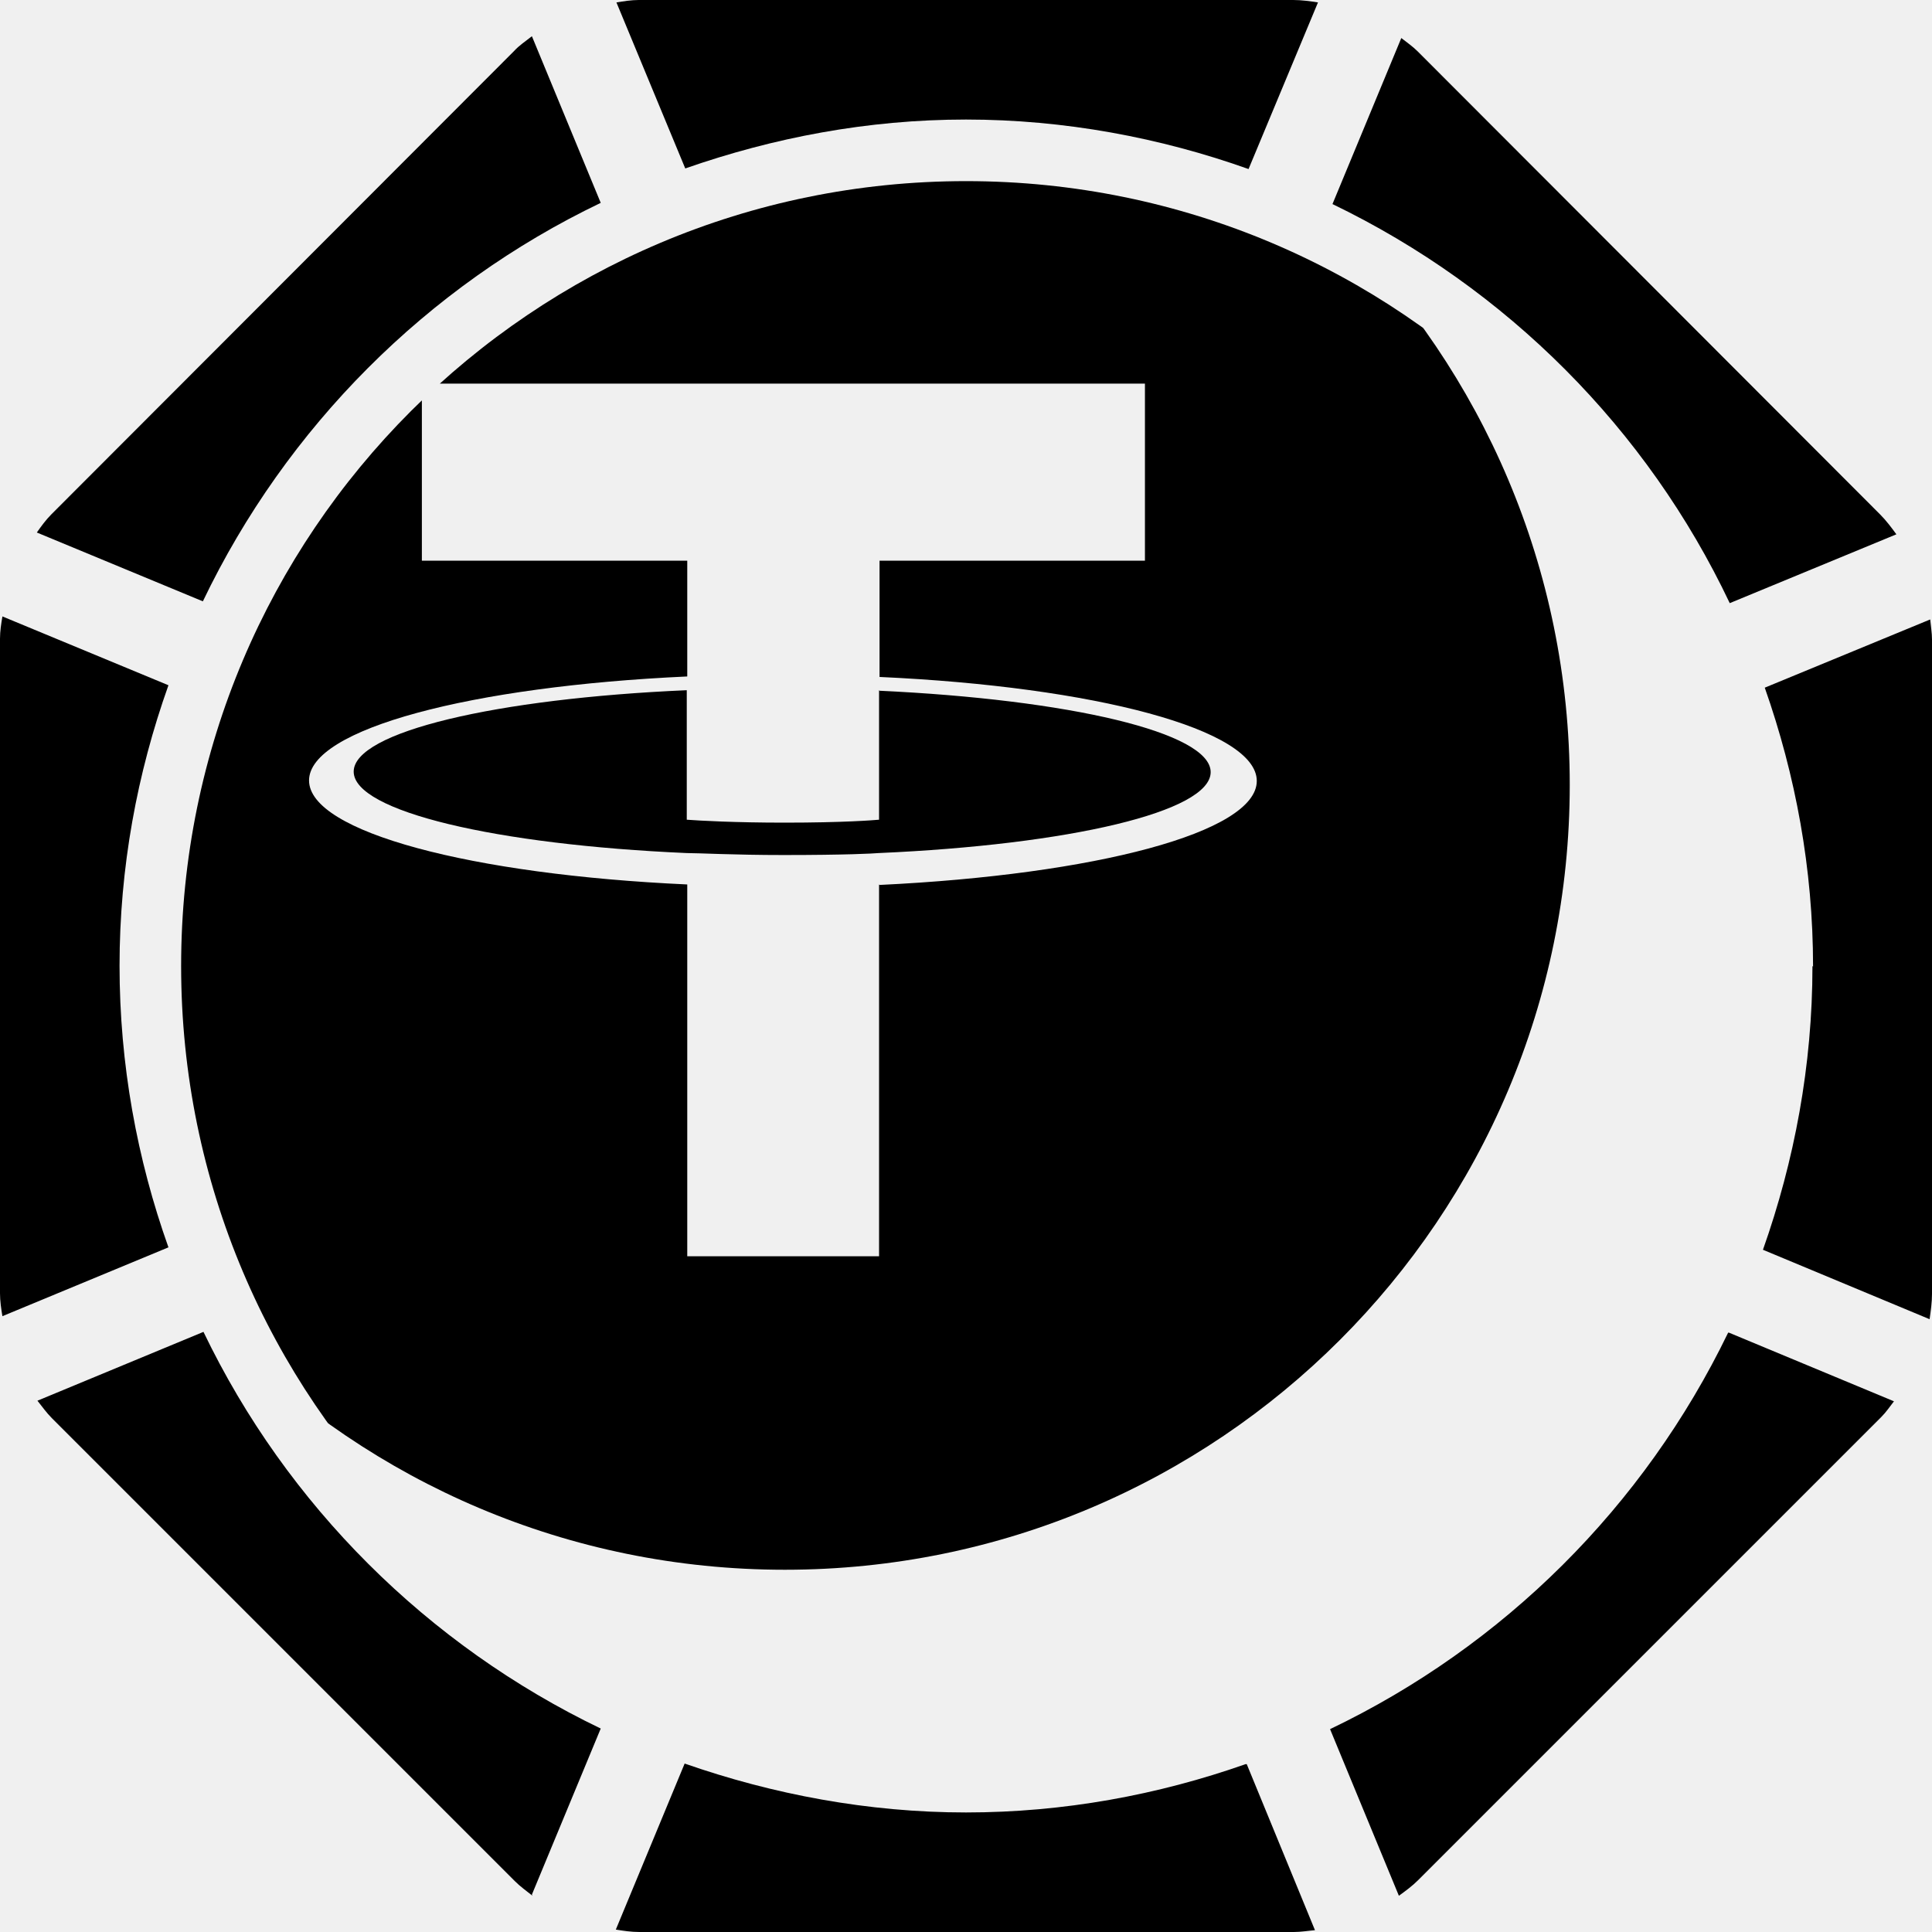
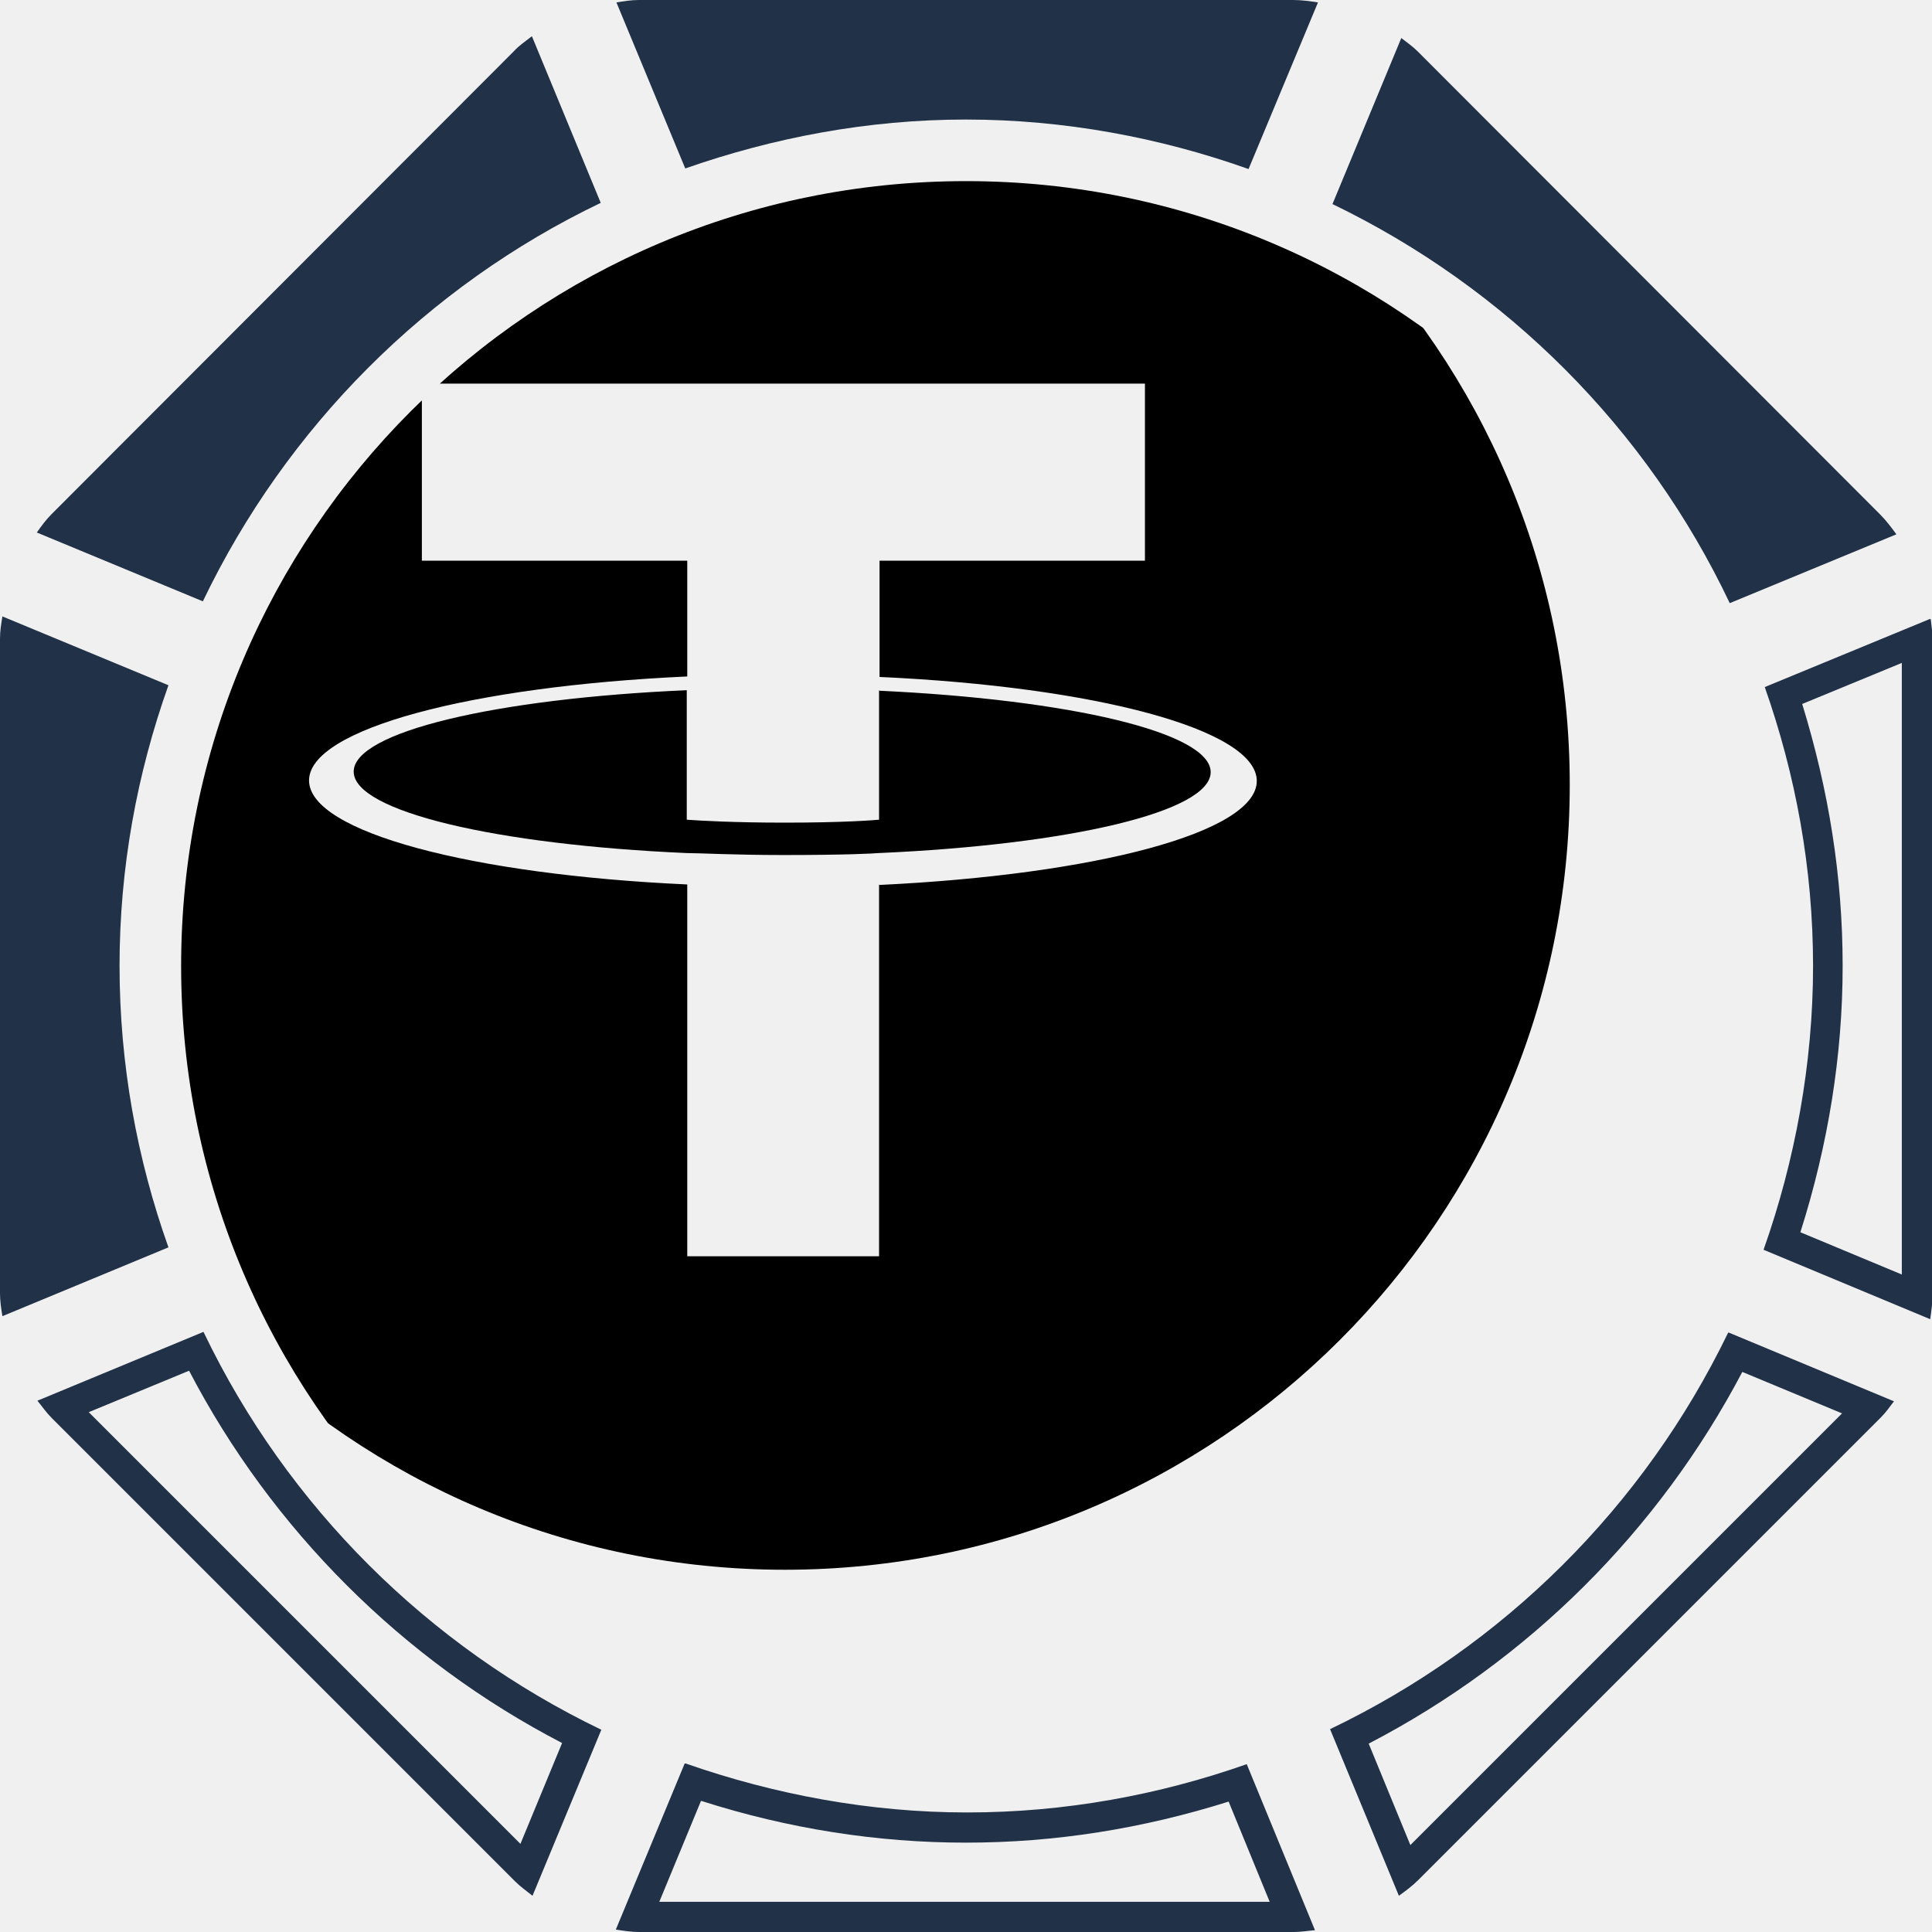
<svg xmlns="http://www.w3.org/2000/svg" width="32" height="32" fill="none" viewBox="0 0 32 32">
-   <path fill="currentColor" d="M11.35 2.79c1.46-.51 3.02-.81 4.65-.81s3.22.3 4.68.82L21.83.04C21.7.02 21.56 0 21.42 0H10.58c-.12 0-.25.02-.37.04zM3.36 9.96c1.38-2.88 3.71-5.22 6.59-6.6L8.81.6c-.1.08-.21.15-.3.25L.85 8.52c-.09.09-.17.2-.24.3zM30.02 16c0 1.65-.3 3.23-.82 4.7l2.76 1.15c.02-.14.04-.28.04-.42V10.59c0-.11-.02-.22-.03-.33l-2.74 1.13c.51 1.45.8 3 .8 4.62zM23.21.63l-1.14 2.75c2.88 1.39 5.21 3.72 6.58 6.61l2.76-1.14c-.08-.11-.17-.23-.27-.33L23.48.85C23.4.77 23.3.7 23.21.63M1.98 16c0-1.63.29-3.19.81-4.65L.04 10.21c-.02.12-.04.24-.04.37v10.84c0 .13.02.26.04.38l2.75-1.14c-.52-1.46-.81-3.03-.81-4.67zM28.62 22.08a14.07 14.07 0 0 1-6.59 6.56l1.14 2.76c.11-.08.22-.16.32-.26l7.67-7.67c.08-.08.14-.17.21-.26l-2.74-1.14zM20.63 29.22c-1.45.51-3.01.8-4.63.8s-3.2-.3-4.66-.81l-1.14 2.75c.13.02.25.04.39.04h10.84c.12 0 .23-.02.35-.03l-1.13-2.75zM8.81 31.38l1.14-2.75c-2.87-1.38-5.2-3.7-6.58-6.57L.62 23.2c.08.1.15.2.24.29l7.67 7.67c.09.09.19.16.29.24z" />
+   <path fill="#213147" d="M11.35 2.79c1.46-.51 3.02-.81 4.65-.81s3.22.3 4.68.82L21.83.04C21.7.02 21.56 0 21.42 0H10.58c-.12 0-.25.02-.37.04zM3.36 9.96c1.38-2.88 3.71-5.22 6.59-6.6L8.81.6c-.1.08-.21.15-.3.25L.85 8.52c-.09.09-.17.2-.24.3zM31.5 10.98v10.13l-1.68-.7c.46-1.45.7-2.93.7-4.41s-.23-2.91-.67-4.34zm.47-.73-2.74 1.13c.51 1.45.8 3 .8 4.62s-.3 3.23-.82 4.7l2.76 1.15c.02-.14.04-.28.04-.42V10.59c0-.11-.02-.22-.03-.33zM23.21.63l-1.14 2.75c2.88 1.39 5.21 3.72 6.58 6.61l2.76-1.14c-.08-.11-.17-.23-.27-.33L23.48.85C23.4.77 23.3.7 23.21.63M1.98 16c0-1.63.29-3.19.81-4.65L.04 10.21c-.02.12-.04.24-.04.37v10.84c0 .13.02.26.04.38l2.75-1.14c-.52-1.46-.81-3.03-.81-4.67zM28.85 22.72l1.66.69-7.15 7.15-.69-1.68a14.6 14.6 0 0 0 6.19-6.16m-.24-.64a14.07 14.07 0 0 1-6.59 6.56l1.14 2.76c.11-.08.22-.16.32-.26l7.67-7.67c.08-.08.14-.17.21-.26l-2.74-1.14zM11.62 29.83c1.44.46 2.91.69 4.38.69s2.92-.23 4.35-.68l.68 1.66H10.92l.69-1.67m-.27-.62-1.14 2.75c.13.02.25.04.39.04h10.84c.12 0 .23-.02.35-.03l-1.13-2.75c-1.45.51-3.01.8-4.63.8s-3.2-.3-4.66-.81zM3.13 22.7c1.37 2.63 3.54 4.8 6.18 6.17l-.69 1.67-7.15-7.15 1.67-.69m.23-.64L.62 23.2c.08.1.15.2.24.29l7.67 7.67c.09.09.19.16.29.24l1.14-2.75c-2.87-1.38-5.2-3.7-6.58-6.57z" />
  <g clip-path="url(#stkusdt__circleClip)">
    <g style="transform:scale(.8125);transform-origin:50% 50%">
      <g fill="currentColor" fill-rule="evenodd" clip-path="url(#stkusdt__tetherusdt__clip0_298_871)" clip-rule="evenodd">
        <path d="M17.92 14.07v2.64c-.11.01-.72.06-1.93.06-1.01 0-1.73-.04-1.99-.06v-2.64c-3.89.17-6.79.85-6.79 1.66s2.9 1.49 6.79 1.66c.25 0 .96.04 1.97.04 1.27 0 1.83-.03 1.94-.04 3.88-.17 6.77-.84 6.77-1.65s-2.89-1.48-6.77-1.66z" />
        <path d="M16 0C7.16 0 0 7.16 0 16s7.16 16 16 16 16-7.16 16-16S24.84 0 16 0m1.92 18.03v7.58h-3.91v-7.58c-4.4-.2-7.71-1.07-7.71-2.12s3.31-1.92 7.71-2.12v-2.36H8.6V7.82h14.74v3.61h-5.41v2.37c4.39.2 7.69 1.07 7.69 2.12s-3.3 1.91-7.69 2.12z" />
      </g>
      <defs>
        <clipPath id="stkusdt__tetherusdt__clip0_298_871">
          <path fill="#fff" d="M0 0h32v32H0z" />
        </clipPath>
      </defs>
    </g>
  </g>
  <defs>
    <clipPath id="stkusdt__circleClip">
      <circle cx="16" cy="16" r="13" />
    </clipPath>
  </defs>
</svg>
